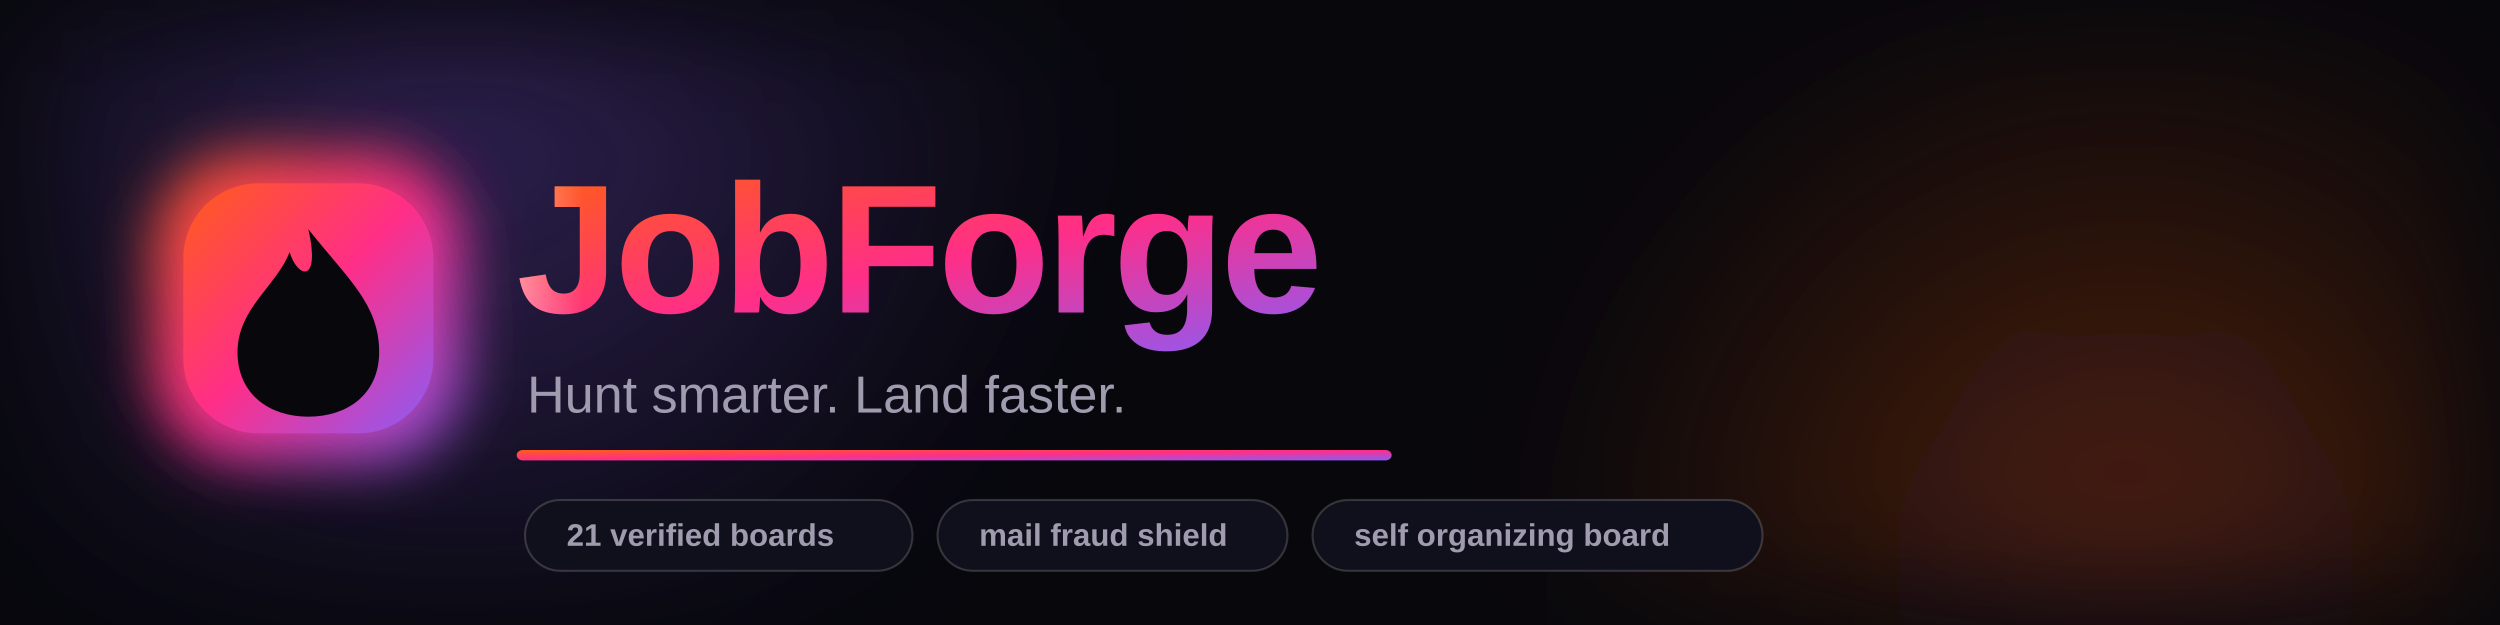
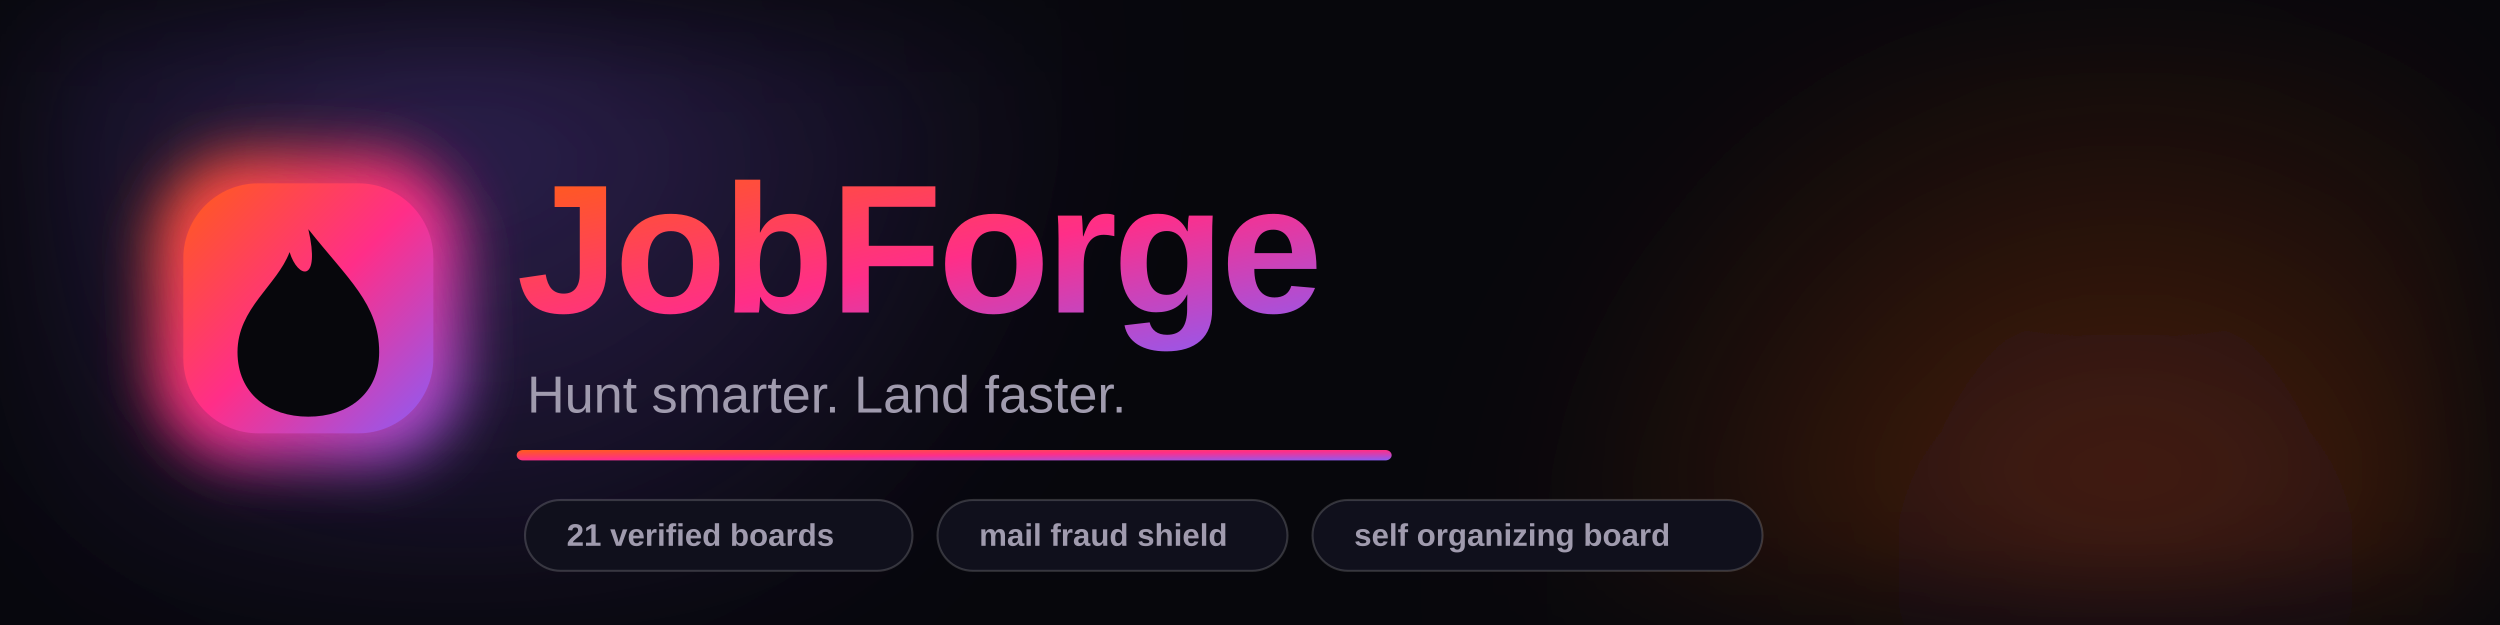
<svg xmlns="http://www.w3.org/2000/svg" viewBox="0 0 1200 300" width="1200" height="300" role="img" aria-label="JobForge banner">
  <defs>
    <linearGradient id="grad" x1="0" y1="0" x2="1" y2="1">
      <stop offset="0" stop-color="#ff5c1a" />
      <stop offset="0.5" stop-color="#ff2e88" />
      <stop offset="1" stop-color="#8b5cf6" />
    </linearGradient>
    <linearGradient id="sheenGrad" x1="0" y1="0" x2="1" y2="0">
      <stop offset="0" stop-color="#ffffff" stop-opacity="0" />
-       <stop offset="0.5" stop-color="#ffffff" stop-opacity="0.85" />
+       <stop offset="0.5" stop-color="#ffffff" stop-opacity="0.32" />
      <stop offset="1" stop-color="#ffffff" stop-opacity="0" />
    </linearGradient>
    <radialGradient id="blobViolet" cx="0.5" cy="0.5" r="0.5">
      <stop offset="0" stop-color="#8b5cf6" stop-opacity="0.32" />
      <stop offset="1" stop-color="#8b5cf6" stop-opacity="0" />
    </radialGradient>
    <radialGradient id="blobOrange" cx="0.5" cy="0.5" r="0.5">
      <stop offset="0" stop-color="#ff5c1a" stop-opacity="0.3" />
      <stop offset="1" stop-color="#ff5c1a" stop-opacity="0" />
    </radialGradient>
    <filter id="soft" x="-60%" y="-60%" width="220%" height="220%">
      <feGaussianBlur stdDeviation="42" />
    </filter>
    <filter id="glowSoft" x="-80%" y="-80%" width="260%" height="260%">
      <feGaussianBlur stdDeviation="14" />
    </filter>
    <clipPath id="titleClip">
      <text x="248" y="150" font-family="Segoe UI, Arial, sans-serif" font-size="88" font-weight="800" letter-spacing="-2">JobForge</text>
    </clipPath>
  </defs>
  <style>
    .bg { fill: #07070c; }
    .blob1 { animation: drift1 26s ease-in-out infinite alternate; }
    .blob2 { animation: drift2 30s ease-in-out infinite alternate; }
    @keyframes drift1 { 0% { transform: translate(0px, 0px); } 100% { transform: translate(70px, 46px); } }
    @keyframes drift2 { 0% { transform: translate(0px, 0px); } 100% { transform: translate(-60px, -40px); } }
    .ember { animation-name: rise; animation-timing-function: linear; animation-iteration-count: infinite; }
    @keyframes rise {
      0% { transform: translateY(0px); opacity: 0; }
      8% { opacity: 0.95; }
      85% { opacity: 0.55; }
      100% { transform: translateY(-370px); opacity: 0; }
    }
    .logoGlow { animation: glowPulse 3.2s ease-in-out infinite; }
    @keyframes glowPulse { 0%, 100% { opacity: 0.35; } 50% { opacity: 0.9; } }
    .sheen { animation: sheenSweep 3.8s ease-in-out infinite; }
    @keyframes sheenSweep { 0% { transform: translateX(-240px) skewX(-18deg); } 55%, 100% { transform: translateX(420px) skewX(-18deg); } }
    .bar { transform-origin: 248px 0px; animation: barSweep 3s ease-in-out infinite alternate; }
    @keyframes barSweep { 0% { transform: scaleX(0.25); } 100% { transform: scaleX(1); } }
    .chip { fill: #10101c; stroke: #ffffff2b; }
    .chipText { fill: #a09bae; font-family: Segoe UI, Arial, sans-serif; font-size: 15px; font-weight: 600; }
  </style>
  <rect class="bg" x="0" y="0" width="1200" height="300" />
  <circle class="blob1" cx="220" cy="40" r="300" fill="url(#blobViolet)" filter="url(#soft)" />
  <circle class="blob2" cx="1020" cy="270" r="290" fill="url(#blobOrange)" filter="url(#soft)" />
-   <circle class="ember" cx="80" cy="315" r="3.2" fill="#ff5c1a" style="animation-duration: 7s;  animation-delay: -0.5s" />
-   <circle class="ember" cx="150" cy="315" r="2.2" fill="#ff2e88" style="animation-duration: 9s;  animation-delay: -3s" />
-   <circle class="ember" cx="230" cy="315" r="2.8" fill="#8b5cf6" style="animation-duration: 8s;  animation-delay: -1.2s" />
-   <circle class="ember" cx="320" cy="315" r="2" fill="#ff8a3d" style="animation-duration: 10s; animation-delay: -6s" />
-   <circle class="ember" cx="410" cy="315" r="3" fill="#ff2e88" style="animation-duration: 7.5s;animation-delay: -4.4s" />
-   <circle class="ember" cx="500" cy="315" r="2.4" fill="#ff5c1a" style="animation-duration: 9.5s;animation-delay: -2.1s" />
-   <circle class="ember" cx="590" cy="315" r="2" fill="#8b5cf6" style="animation-duration: 11s; animation-delay: -7s" />
-   <circle class="ember" cx="680" cy="315" r="3.4" fill="#ff5c1a" style="animation-duration: 8.5s;animation-delay: -5.2s" />
-   <circle class="ember" cx="760" cy="315" r="2.2" fill="#ff2e88" style="animation-duration: 9s;  animation-delay: -0.9s" />
-   <circle class="ember" cx="845" cy="315" r="2.8" fill="#ff8a3d" style="animation-duration: 7.8s;animation-delay: -3.7s" />
-   <circle class="ember" cx="930" cy="315" r="2" fill="#8b5cf6" style="animation-duration: 10.5s;animation-delay: -8s" />
-   <circle class="ember" cx="1010" cy="315" r="3.1" fill="#ff2e88" style="animation-duration: 8.2s;animation-delay: -1.8s" />
-   <circle class="ember" cx="1090" cy="315" r="2.3" fill="#ff5c1a" style="animation-duration: 9.8s;animation-delay: -5.9s" />
-   <circle class="ember" cx="1150" cy="315" r="2.7" fill="#8b5cf6" style="animation-duration: 7.2s;animation-delay: -2.6s" />
-   <circle class="ember" cx="1205" cy="315" r="2" fill="#ff8a3d" style="animation-duration: 10.2s;animation-delay: -6.8s" />
+   <circle class="ember" cx="60" cy="315" r="3.6" fill="#ff5c1a" style="animation-duration: 7s;  animation-delay: -0.5s" />
+   <circle class="ember" cx="150" cy="315" r="2.6" fill="#ff2e88" style="animation-duration: 9s;  animation-delay: -3s" />
+   <circle class="ember" cx="230" cy="315" r="3.2" fill="#8b5cf6" style="animation-duration: 8s;  animation-delay: -1.2s" />
+   <circle class="ember" cx="320" cy="315" r="2.4" fill="#ff8a3d" style="animation-duration: 10s; animation-delay: -6s" />
+   <circle class="ember" cx="410" cy="315" r="3.4" fill="#ff2e88" style="animation-duration: 7.5s;animation-delay: -4.4s" />
+   <circle class="ember" cx="500" cy="315" r="2.8" fill="#ff5c1a" style="animation-duration: 9.5s;animation-delay: -2.1s" />
+   <circle class="ember" cx="590" cy="315" r="2.4" fill="#8b5cf6" style="animation-duration: 11s; animation-delay: -7s" />
+   <circle class="ember" cx="680" cy="315" r="3.8" fill="#ff5c1a" style="animation-duration: 8.5s;animation-delay: -5.2s" />
+   <circle class="ember" cx="760" cy="315" r="2.6" fill="#ff2e88" style="animation-duration: 9s;  animation-delay: -0.9s" />
+   <circle class="ember" cx="845" cy="315" r="3.2" fill="#ff8a3d" style="animation-duration: 7.8s;animation-delay: -3.7s" />
+   <circle class="ember" cx="930" cy="315" r="2.4" fill="#8b5cf6" style="animation-duration: 10.5s;animation-delay: -8s" />
+   <circle class="ember" cx="1010" cy="315" r="3.5" fill="#ff2e88" style="animation-duration: 8.2s;animation-delay: -1.8s" />
+   <circle class="ember" cx="1090" cy="315" r="2.7" fill="#ff5c1a" style="animation-duration: 9.8s;animation-delay: -5.9s" />
+   <circle class="ember" cx="1150" cy="315" r="3.1" fill="#8b5cf6" style="animation-duration: 7.2s;animation-delay: -2.6s" />
+   <circle class="ember" cx="1205" cy="315" r="2.4" fill="#ff8a3d" style="animation-duration: 10.2s;animation-delay: -6.8s" />
+   <circle class="ember" cx="100" cy="315" r="2.1" fill="#ffd884" style="animation-duration: 12s; animation-delay: -4s" />
+   <circle class="ember" cx="370" cy="315" r="2.1" fill="#8b5cf6" style="animation-duration: 12.5s;animation-delay: -9.4s" />
+   <circle class="ember" cx="640" cy="315" r="2.1" fill="#ff2e88" style="animation-duration: 11.5s;animation-delay: -10.2s" />
+   <circle class="ember" cx="900" cy="315" r="2.1" fill="#ff5c1a" style="animation-duration: 13s;  animation-delay: -8.8s" />
+   <circle class="ember" cx="1130" cy="315" r="2.1" fill="#ffd884" style="animation-duration: 11s;  animation-delay: -3.3s" />
  <g transform="translate(88, 88)">
    <rect class="logoGlow" x="-14" y="-14" width="148" height="148" rx="44" fill="url(#grad)" filter="url(#glowSoft)" />
    <rect x="0" y="0" width="120" height="120" rx="36" fill="url(#grad)" />
    <path d="M60 22 C79 46 94 58 94 81 C94 101 79 112 60 112 C41 112 26 101 26 81 C26 60 45 49 51 33 C55 46 66 48 60 22 Z" fill="#07070c" />
  </g>
  <text x="248" y="150" font-family="Segoe UI, Arial, sans-serif" font-size="88" font-weight="800" letter-spacing="-2" fill="url(#grad)">JobForge</text>
  <g clip-path="url(#titleClip)">
-     <rect class="sheen" x="150" y="60" width="130" height="110" fill="url(#sheenGrad)" />
+     <rect class="sheen" x="150" y="60" width="90" height="110" fill="url(#sheenGrad)" />
  </g>
  <text x="253" y="198" font-family="Segoe UI, Arial, sans-serif" font-size="25" font-weight="500" fill="#a09bae">Hunt smarter. Land faster.</text>
  <rect class="bar" x="248" y="216" width="420" height="5" rx="3" fill="url(#grad)" />
  <g>
    <rect class="chip" x="252" y="240" width="186" height="34" rx="17" />
    <text class="chipText" x="272" y="262">21 verified boards</text>
    <rect class="chip" x="450" y="240" width="168" height="34" rx="17" />
    <text class="chipText" x="470" y="262">mail fraud shield</text>
    <rect class="chip" x="630" y="240" width="216" height="34" rx="17" />
    <text class="chipText" x="650" y="262">self organizing board</text>
  </g>
</svg>
